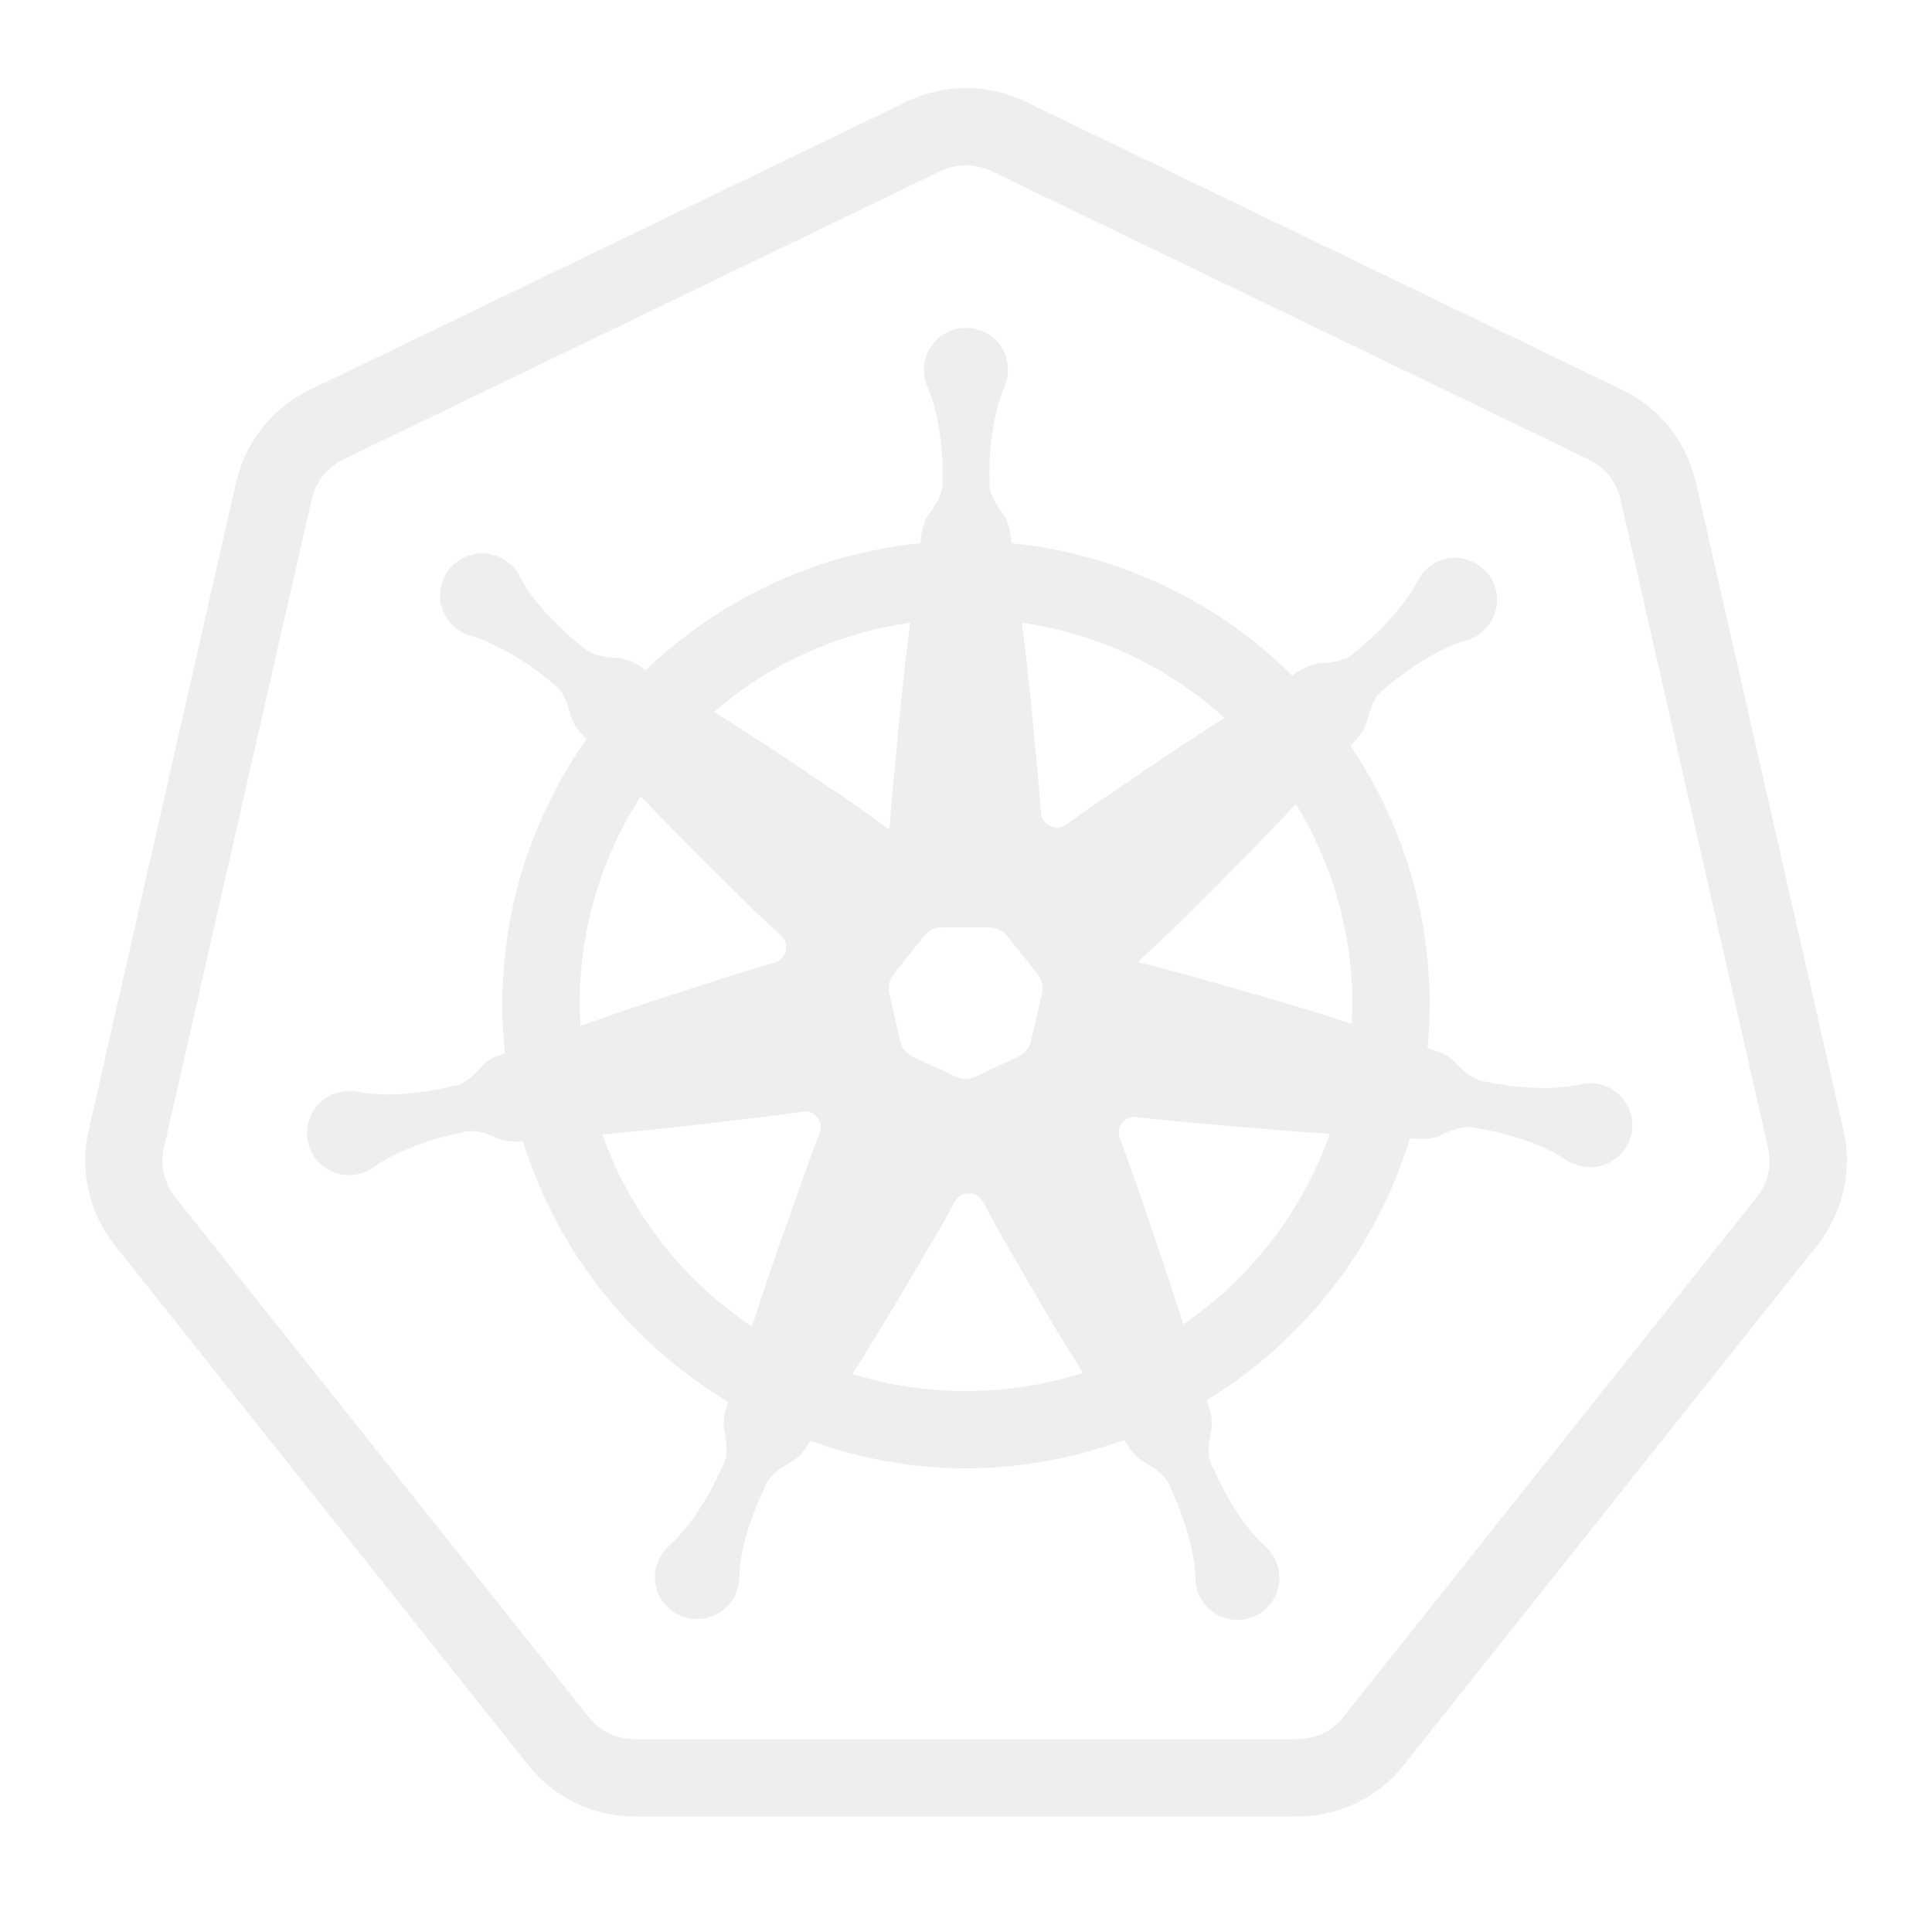
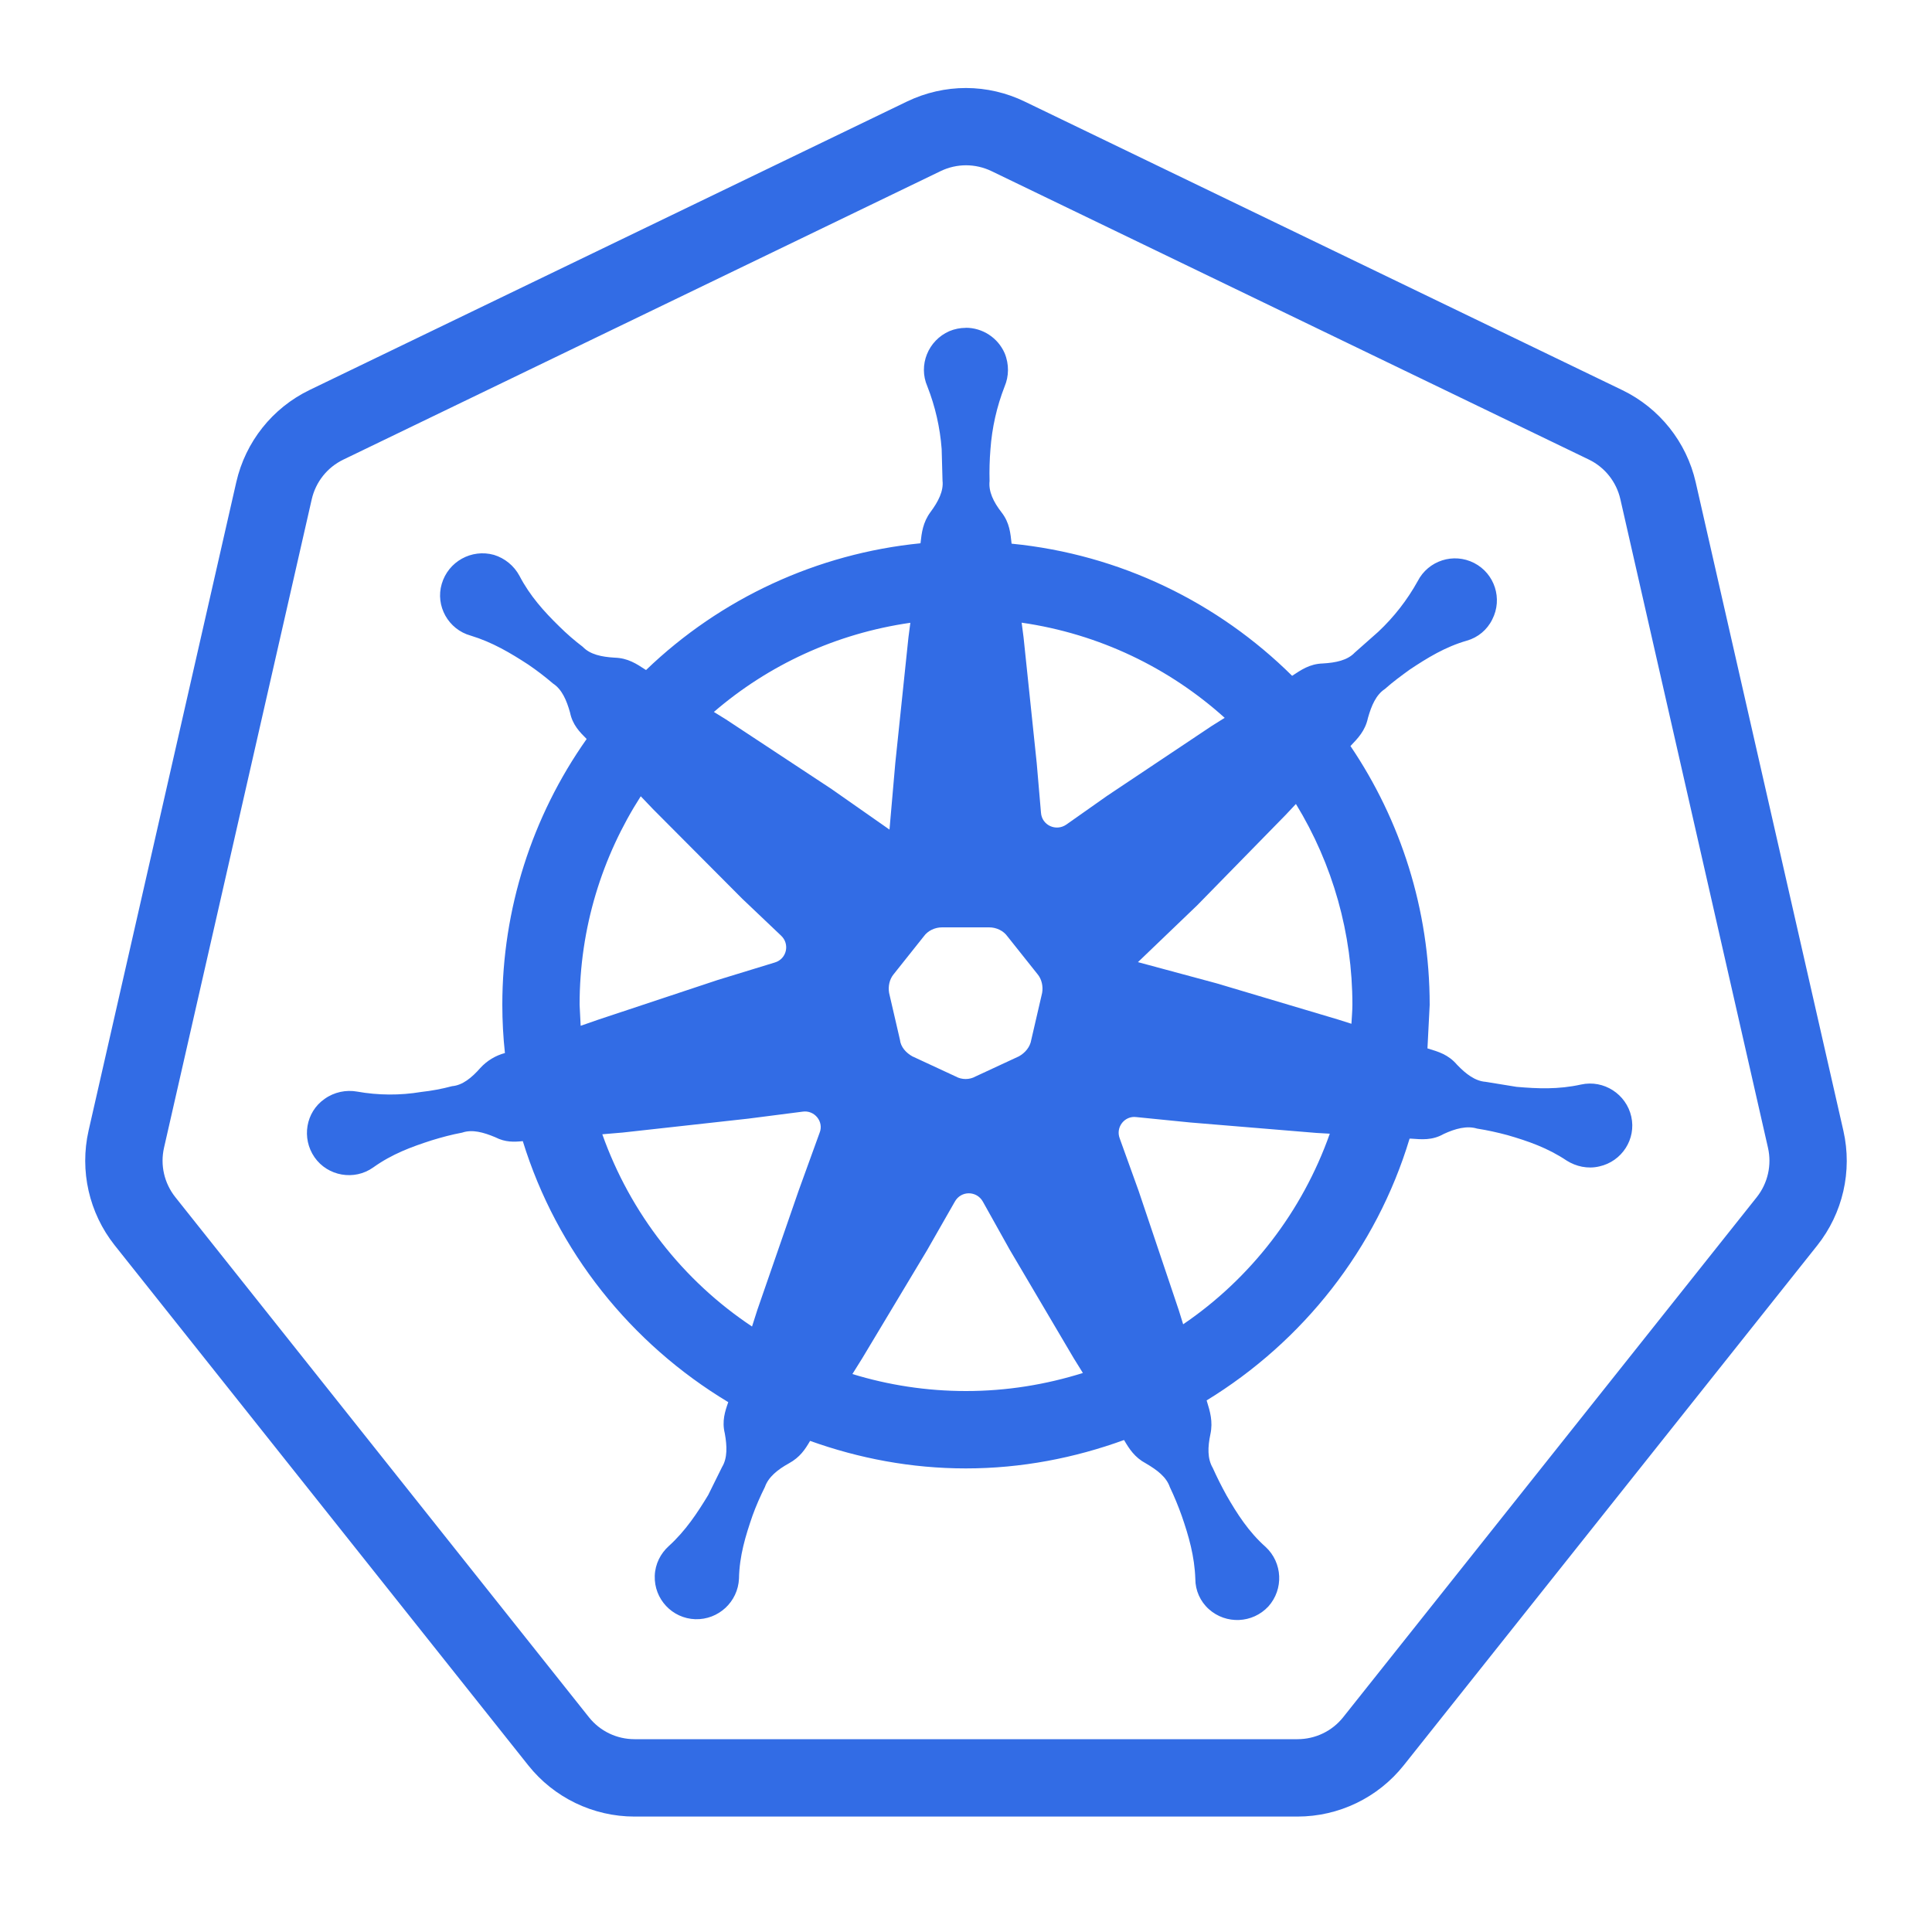
- <svg xmlns="http://www.w3.org/2000/svg" width="20" height="20" viewBox="0 0 20 20" fill="none">
-   <path d="M10 0.911C9.791 0.911 9.582 0.958 9.389 1.051L3.205 4.037C2.82 4.222 2.54 4.574 2.445 4.991L0.917 11.704C0.823 12.12 0.922 12.557 1.188 12.891L5.469 18.273C5.735 18.609 6.141 18.804 6.569 18.804H13.431C13.859 18.804 14.265 18.609 14.531 18.273L18.812 12.891V12.891C19.078 12.557 19.178 12.12 19.084 11.705C19.084 11.704 19.084 11.704 19.084 11.704L17.555 4.991C17.555 4.99 17.555 4.99 17.555 4.99C17.46 4.574 17.18 4.223 16.795 4.037L10.612 1.051C10.611 1.051 10.611 1.05 10.611 1.05C10.418 0.957 10.209 0.911 10 0.911ZM10 1.711C10.09 1.711 10.18 1.731 10.263 1.771L16.448 4.757C16.614 4.837 16.734 4.988 16.775 5.168L18.303 11.881C18.344 12.061 18.301 12.249 18.187 12.393L13.905 17.776C13.79 17.921 13.616 18.004 13.431 18.004H6.569C6.384 18.004 6.21 17.921 6.095 17.776L1.814 12.393C1.699 12.248 1.656 12.061 1.697 11.881L3.226 5.169C3.267 4.989 3.387 4.838 3.552 4.758C3.552 4.758 3.552 4.757 3.552 4.757L9.737 1.771C9.82 1.731 9.91 1.711 10 1.711ZM9.997 3.394C9.94 3.394 9.883 3.405 9.828 3.428C9.608 3.524 9.504 3.78 9.6 4C9.692 4.216 9.724 4.432 9.748 4.648C9.756 4.76 9.76 4.868 9.756 4.976C9.768 5.084 9.712 5.192 9.632 5.3C9.548 5.408 9.54 5.516 9.528 5.624C8.43 5.732 7.442 6.213 6.687 6.936L6.68 6.932C6.588 6.872 6.5 6.812 6.36 6.808C6.228 6.8 6.108 6.776 6.032 6.696C5.948 6.632 5.864 6.56 5.788 6.484C5.632 6.332 5.484 6.168 5.376 5.96C5.324 5.86 5.228 5.78 5.112 5.744C4.88 5.68 4.64 5.812 4.572 6.044C4.504 6.272 4.64 6.516 4.872 6.58C5.096 6.648 5.284 6.76 5.468 6.88C5.556 6.94 5.64 7.004 5.724 7.076C5.816 7.136 5.864 7.248 5.9 7.376C5.926 7.504 6 7.578 6.072 7.65C5.524 8.43 5.2 9.377 5.2 10.4C5.2 10.569 5.209 10.736 5.227 10.901C5.137 10.932 5.048 10.966 4.972 11.056C4.884 11.156 4.788 11.236 4.68 11.244C4.576 11.272 4.468 11.292 4.36 11.304C4.144 11.332 3.924 11.348 3.696 11.3C3.584 11.28 3.46 11.304 3.36 11.376C3.164 11.512 3.12 11.784 3.256 11.98C3.396 12.176 3.668 12.224 3.864 12.084C4.056 11.948 4.26 11.872 4.468 11.804C4.572 11.772 4.676 11.744 4.784 11.724C4.888 11.688 5.004 11.72 5.128 11.772C5.231 11.825 5.322 11.821 5.413 11.812C5.765 12.953 6.534 13.91 7.54 14.513C7.505 14.609 7.473 14.71 7.504 14.836C7.528 14.968 7.532 15.092 7.476 15.184C7.432 15.284 7.384 15.38 7.332 15.476C7.22 15.66 7.1 15.844 6.924 16.004C6.84 16.08 6.784 16.188 6.78 16.312C6.772 16.552 6.96 16.752 7.2 16.76C7.44 16.768 7.644 16.58 7.652 16.34C7.656 16.104 7.72 15.896 7.792 15.688C7.828 15.588 7.872 15.488 7.92 15.392C7.956 15.288 8.052 15.212 8.168 15.148C8.284 15.088 8.335 15.004 8.388 14.915C8.892 15.096 9.434 15.2 10 15.2C10.576 15.2 11.126 15.092 11.638 14.905C11.693 14.998 11.748 15.086 11.864 15.148C11.98 15.216 12.076 15.288 12.112 15.392C12.16 15.492 12.2 15.592 12.236 15.692C12.308 15.9 12.368 16.108 12.376 16.344C12.376 16.46 12.424 16.572 12.516 16.656C12.696 16.816 12.968 16.804 13.132 16.628C13.292 16.448 13.28 16.176 13.104 16.012C12.928 15.856 12.808 15.668 12.7 15.48C12.648 15.388 12.6 15.288 12.556 15.192C12.5 15.096 12.504 14.976 12.532 14.844C12.564 14.708 12.528 14.608 12.496 14.504L12.493 14.494C13.49 13.884 14.25 12.925 14.595 11.784L14.608 11.784C14.72 11.792 14.828 11.804 14.948 11.736C15.068 11.68 15.188 11.648 15.292 11.68C15.396 11.696 15.504 11.72 15.608 11.748C15.816 11.808 16.024 11.88 16.22 12.012C16.316 12.072 16.436 12.1 16.556 12.072C16.792 12.02 16.94 11.788 16.888 11.556C16.836 11.32 16.604 11.172 16.368 11.224C16.136 11.276 15.92 11.268 15.7 11.248C15.592 11.236 15.488 11.22 15.38 11.196C15.272 11.188 15.176 11.116 15.084 11.02C14.992 10.912 14.888 10.884 14.784 10.852L14.777 10.85C14.791 10.702 14.8 10.552 14.8 10.4C14.8 9.408 14.497 8.485 13.98 7.72C14.056 7.64 14.132 7.564 14.16 7.428C14.196 7.3 14.244 7.188 14.336 7.128C14.416 7.056 14.504 6.992 14.592 6.928C14.772 6.808 14.96 6.692 15.184 6.628C15.296 6.596 15.392 6.52 15.448 6.408C15.56 6.196 15.476 5.932 15.26 5.824C15.048 5.712 14.784 5.796 14.676 6.012C14.568 6.22 14.42 6.384 14.268 6.536C14.188 6.612 14.108 6.684 14.024 6.752C13.948 6.832 13.828 6.856 13.696 6.864C13.556 6.868 13.468 6.932 13.376 6.992C12.613 6.237 11.599 5.735 10.472 5.624C10.46 5.516 10.452 5.408 10.368 5.3C10.288 5.192 10.232 5.084 10.244 4.976C10.24 4.868 10.244 4.76 10.252 4.648C10.276 4.432 10.308 4.216 10.4 4C10.444 3.896 10.448 3.772 10.4 3.656C10.328 3.491 10.166 3.393 9.997 3.394ZM9.423 6.446L9.404 6.6C9.348 7.032 9.308 7.468 9.268 7.9C9.244 8.128 9.224 8.36 9.208 8.588C9.012 8.448 8.816 8.3 8.608 8.168C8.248 7.924 7.888 7.68 7.516 7.448L7.39 7.37C7.952 6.885 8.652 6.557 9.423 6.446ZM10.577 6.446C11.38 6.562 12.104 6.914 12.677 7.431L12.544 7.516C12.176 7.752 11.82 7.996 11.46 8.24C11.316 8.336 11.176 8.436 11.04 8.536C10.932 8.612 10.784 8.544 10.776 8.412C10.764 8.24 10.748 8.072 10.732 7.9C10.692 7.468 10.652 7.032 10.596 6.6L10.577 6.446ZM6.633 8.243L6.76 8.376C7.064 8.692 7.372 8.996 7.684 9.304C7.816 9.436 7.948 9.56 8.084 9.684C8.18 9.772 8.144 9.928 8.02 9.964C7.824 10.024 7.628 10.08 7.432 10.144C7.02 10.28 6.604 10.408 6.192 10.556L6.011 10.62C6.007 10.546 6 10.474 6 10.4C6 9.604 6.234 8.865 6.633 8.243ZM13.415 8.322C13.784 8.928 14 9.637 14 10.4C14 10.467 13.993 10.532 13.99 10.598L13.848 10.552C13.432 10.416 13.016 10.3 12.596 10.18C12.324 10.1 12.052 10.028 11.78 9.96C11.984 9.764 12.196 9.572 12.392 9.372C12.7 9.064 13.008 8.756 13.308 8.436L13.415 8.322ZM9.752 9.6H10.24C10.316 9.6 10.388 9.636 10.428 9.692L10.74 10.084C10.784 10.136 10.8 10.212 10.788 10.28L10.676 10.764C10.664 10.84 10.612 10.9 10.548 10.936L10.1 11.144C10.036 11.18 9.956 11.18 9.892 11.144L9.444 10.936C9.38 10.9 9.324 10.84 9.316 10.764L9.204 10.28C9.192 10.212 9.208 10.136 9.252 10.084L9.564 9.692C9.604 9.636 9.676 9.6 9.752 9.6ZM8.308 11.508C8.432 11.488 8.532 11.612 8.484 11.728C8.408 11.928 8.336 12.124 8.268 12.324C8.12 12.736 7.976 13.144 7.84 13.56L7.785 13.732C7.073 13.259 6.526 12.562 6.235 11.742L6.448 11.724C6.884 11.684 7.312 11.632 7.748 11.58C7.936 11.56 8.12 11.532 8.308 11.508ZM11.764 11.564C11.952 11.584 12.136 11.604 12.324 11.62C12.76 11.66 13.192 11.7 13.628 11.728L13.767 11.736C13.481 12.545 12.946 13.235 12.249 13.709L12.204 13.564C12.072 13.148 11.928 12.736 11.788 12.328C11.724 12.144 11.66 11.964 11.592 11.784C11.548 11.668 11.644 11.548 11.764 11.564ZM10.03 12.353C10.087 12.353 10.144 12.382 10.176 12.44C10.264 12.608 10.356 12.772 10.452 12.936C10.668 13.312 10.884 13.692 11.116 14.06L11.21 14.213C10.829 14.334 10.422 14.4 10 14.4C9.591 14.4 9.196 14.338 8.824 14.224L8.924 14.064C9.156 13.696 9.376 13.32 9.596 12.944C9.696 12.78 9.792 12.612 9.884 12.44C9.916 12.382 9.973 12.353 10.03 12.353Z" fill="#EEEEEE" />
+ <svg xmlns="http://www.w3.org/2000/svg" width="20" height="20" fill="none">
+   <path d="M10 .911c-.209 0-.418.047-.611.14L3.205 4.037c-.385.186-.664.537-.759.954L.917 11.704a1.41 1.41 0 0 0 .27 1.187l4.281 5.383c.266.335.672.531 1.1.531h6.863c.428 0 .833-.195 1.1-.53l4.281-5.382h0c.265-.334.365-.77.271-1.186l-1.529-6.714c-.095-.417-.375-.768-.759-.954l-6.184-2.986A1.4 1.4 0 0 0 10 .911zm0 .8a.61.61 0 0 1 .263.06l6.184 2.986c.166.08.286.231.327.411l1.528 6.713c.041.18-.002.368-.116.512l-4.281 5.383c-.115.145-.289.228-.474.228H6.569c-.185 0-.358-.083-.473-.228l-4.281-5.383c-.115-.145-.158-.332-.117-.512l1.529-6.712c.041-.18.161-.331.327-.411l6.184-2.987c.083-.04.173-.06.263-.06zm-.003 1.683a.44.44 0 0 0-.169.034c-.22.096-.324.352-.228.572a2.23 2.23 0 0 1 .148.648l.009.328c.012.108-.044.216-.124.324s-.092.216-.104.324a4.78 4.78 0 0 0-2.841 1.312l-.007-.004c-.092-.06-.18-.12-.32-.124-.132-.008-.252-.032-.328-.112a2.43 2.43 0 0 1-.244-.212c-.156-.152-.304-.316-.412-.524a.45.45 0 0 0-.264-.216.44.44 0 0 0-.54.3c-.068.228.068.472.3.536.224.068.412.18.596.3.088.06.172.124.256.196.092.06.14.172.176.3.026.128.1.202.172.274A4.77 4.77 0 0 0 5.2 10.4c0 .169.009.336.027.501a.53.53 0 0 0-.255.155c-.088.1-.184.179-.292.188-.104.028-.212.048-.32.06a1.95 1.95 0 0 1-.664-.004c-.112-.02-.236.004-.336.076-.196.136-.24.408-.104.604s.412.245.608.105.396-.213.604-.28c.104-.032.208-.06.316-.08.104-.036.22-.004.344.048.103.053.194.049.284.04.352 1.142 1.122 2.098 2.127 2.702-.034.096-.067.196-.036.323.024.132.028.256-.028.348l-.144.291c-.112.184-.232.368-.408.528-.084.076-.141.184-.145.308-.008.24.18.441.42.449a.44.44 0 0 0 .452-.42c.004-.236.068-.444.14-.652.036-.1.08-.2.128-.296.036-.104.132-.181.248-.245s.168-.144.22-.233c.505.181 1.046.285 1.612.285.576 0 1.126-.108 1.638-.294.054.092.11.18.226.242.116.068.212.14.248.245a3.17 3.17 0 0 1 .124.3c.072.208.132.416.14.651a.42.42 0 0 0 .14.313.44.44 0 0 0 .616-.028.44.44 0 0 0-.028-.616c-.176-.156-.296-.344-.404-.532a3.85 3.85 0 0 1-.144-.287c-.056-.096-.052-.216-.024-.348s-.004-.236-.036-.34l-.003-.01c.997-.61 1.757-1.569 2.101-2.71h.013c.112.008.22.02.34-.048.12-.056.241-.088.345-.056.104.016.212.04.316.068.208.06.417.132.613.264.096.06.216.088.336.06.236-.052.384-.284.332-.516s-.284-.384-.52-.332-.448.043-.668.024l-.32-.052c-.108-.008-.203-.08-.295-.176-.092-.108-.196-.136-.3-.168l-.007-.002.023-.45c0-.992-.303-1.915-.82-2.68.076-.08.152-.156.181-.291.036-.128.084-.24.176-.3.08-.072.168-.136.256-.2.18-.12.368-.236.592-.3a.42.42 0 0 0 .263-.22.43.43 0 1 0-.772-.396 2.14 2.14 0 0 1-.408.524l-.244.216c-.076.08-.196.104-.328.112-.14.004-.228.068-.32.128-.763-.756-1.777-1.257-2.904-1.368-.012-.108-.02-.216-.104-.324s-.136-.216-.124-.324a3.02 3.02 0 0 1 .009-.328A2.23 2.23 0 0 1 10.4 4c.044-.104.048-.228 0-.344a.44.44 0 0 0-.403-.263zm-.573 3.052l-.02.154-.136 1.3-.06.688-.6-.42-1.092-.72-.126-.078c.563-.485 1.262-.812 2.034-.923zm1.153 0c.803.116 1.527.468 2.101.985l-.134.084-1.084.724-.42.296c-.108.076-.256.008-.264-.124l-.044-.512-.136-1.3-.02-.154zM6.633 8.243l.127.133.924.928.4.38c.096.088.06.244-.064.28l-.588.18-1.24.412-.181.063L6 10.4c0-.796.234-1.535.633-2.157zm6.782.079A3.98 3.98 0 0 1 14 10.4c0 .067-.007.132-.01.198l-.142-.045-1.252-.373-.816-.22.613-.588.916-.936.107-.114zM9.752 9.6h.488c.076 0 .148.036.188.092l.312.392c.044.052.06.127.048.195l-.112.484c-.012.076-.064.136-.128.172l-.448.208c-.064.036-.144.036-.208 0l-.448-.208c-.064-.036-.12-.096-.128-.172l-.112-.484c-.012-.068.004-.143.048-.195l.312-.392c.04-.056.112-.092.188-.092zm-1.445 1.908c.124-.02.225.104.177.22l-.216.596-.428 1.236-.055.172c-.712-.473-1.259-1.17-1.55-1.99l.212-.018 1.3-.144.56-.072zm3.456.056l.56.056 1.304.108.139.008c-.286.809-.821 1.499-1.518 1.973l-.045-.145-.416-1.236-.196-.544c-.044-.116.052-.236.172-.22zm-1.734.789c.057 0 .114.029.146.087l.277.496.663 1.124.095.153c-.382.12-.788.187-1.21.187-.409 0-.804-.062-1.176-.176l.1-.16.672-1.12.288-.504c.032-.058.088-.087.145-.087z" fill="#326ce5" />
</svg>
